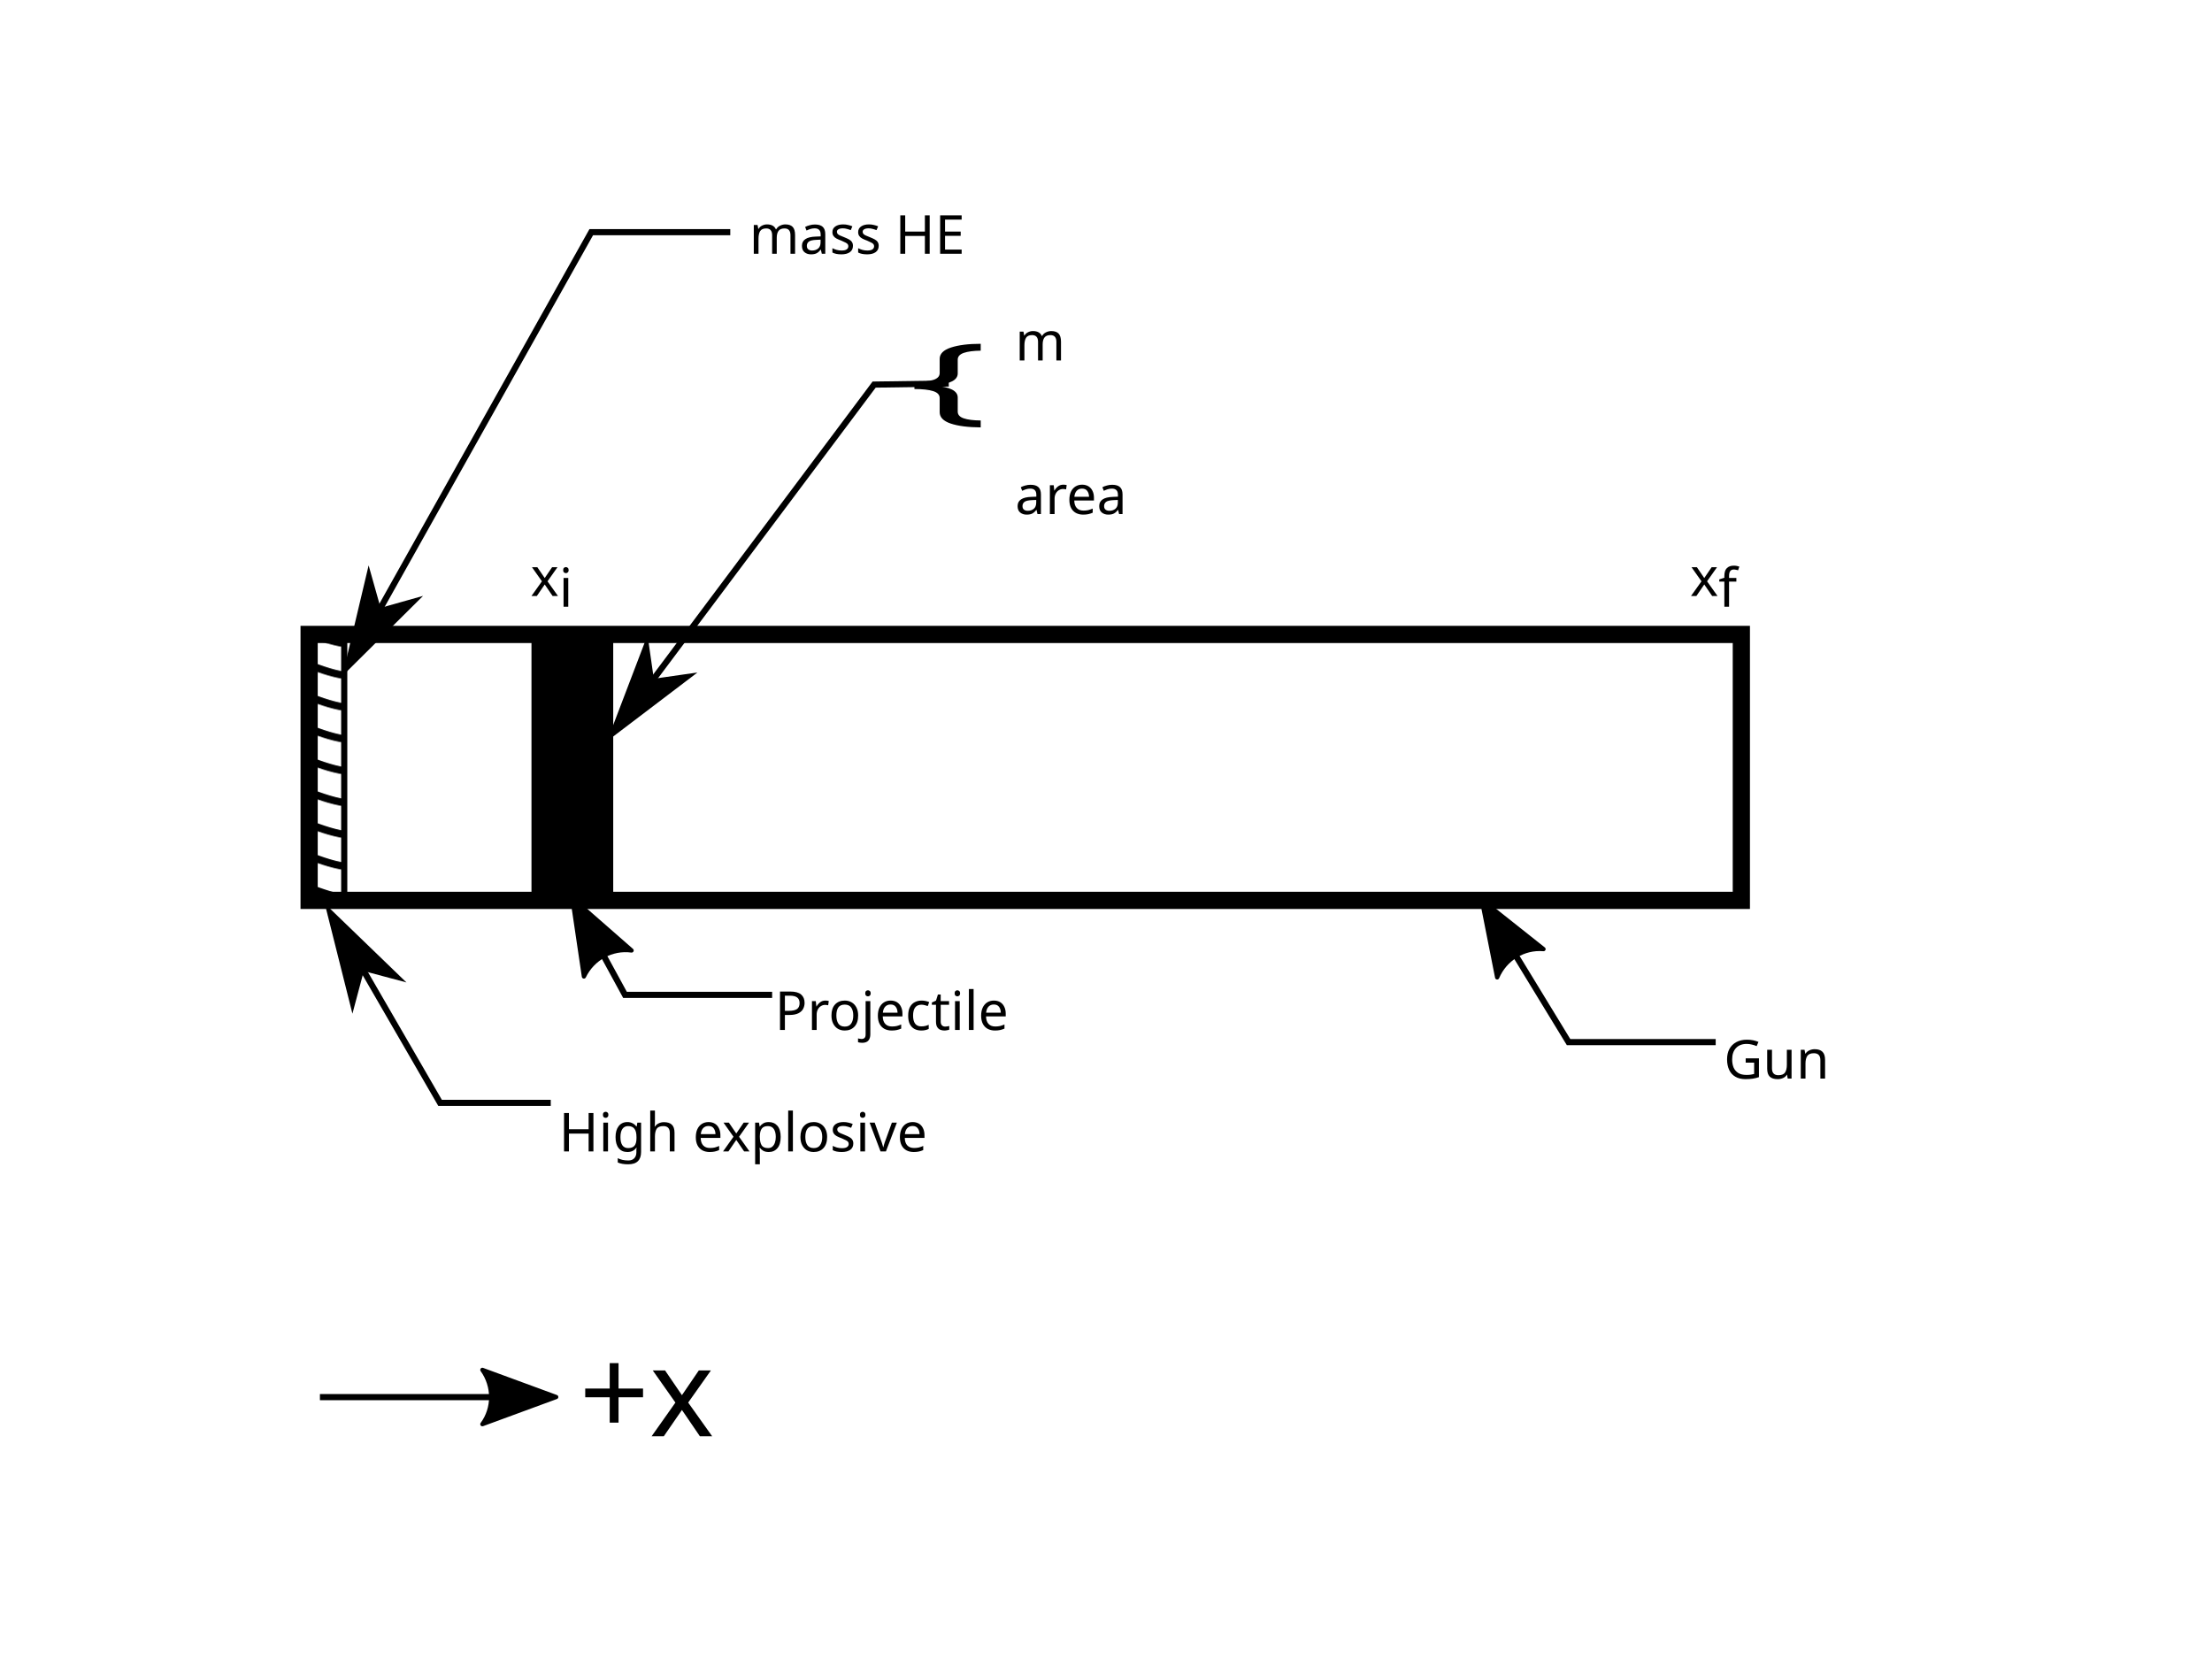
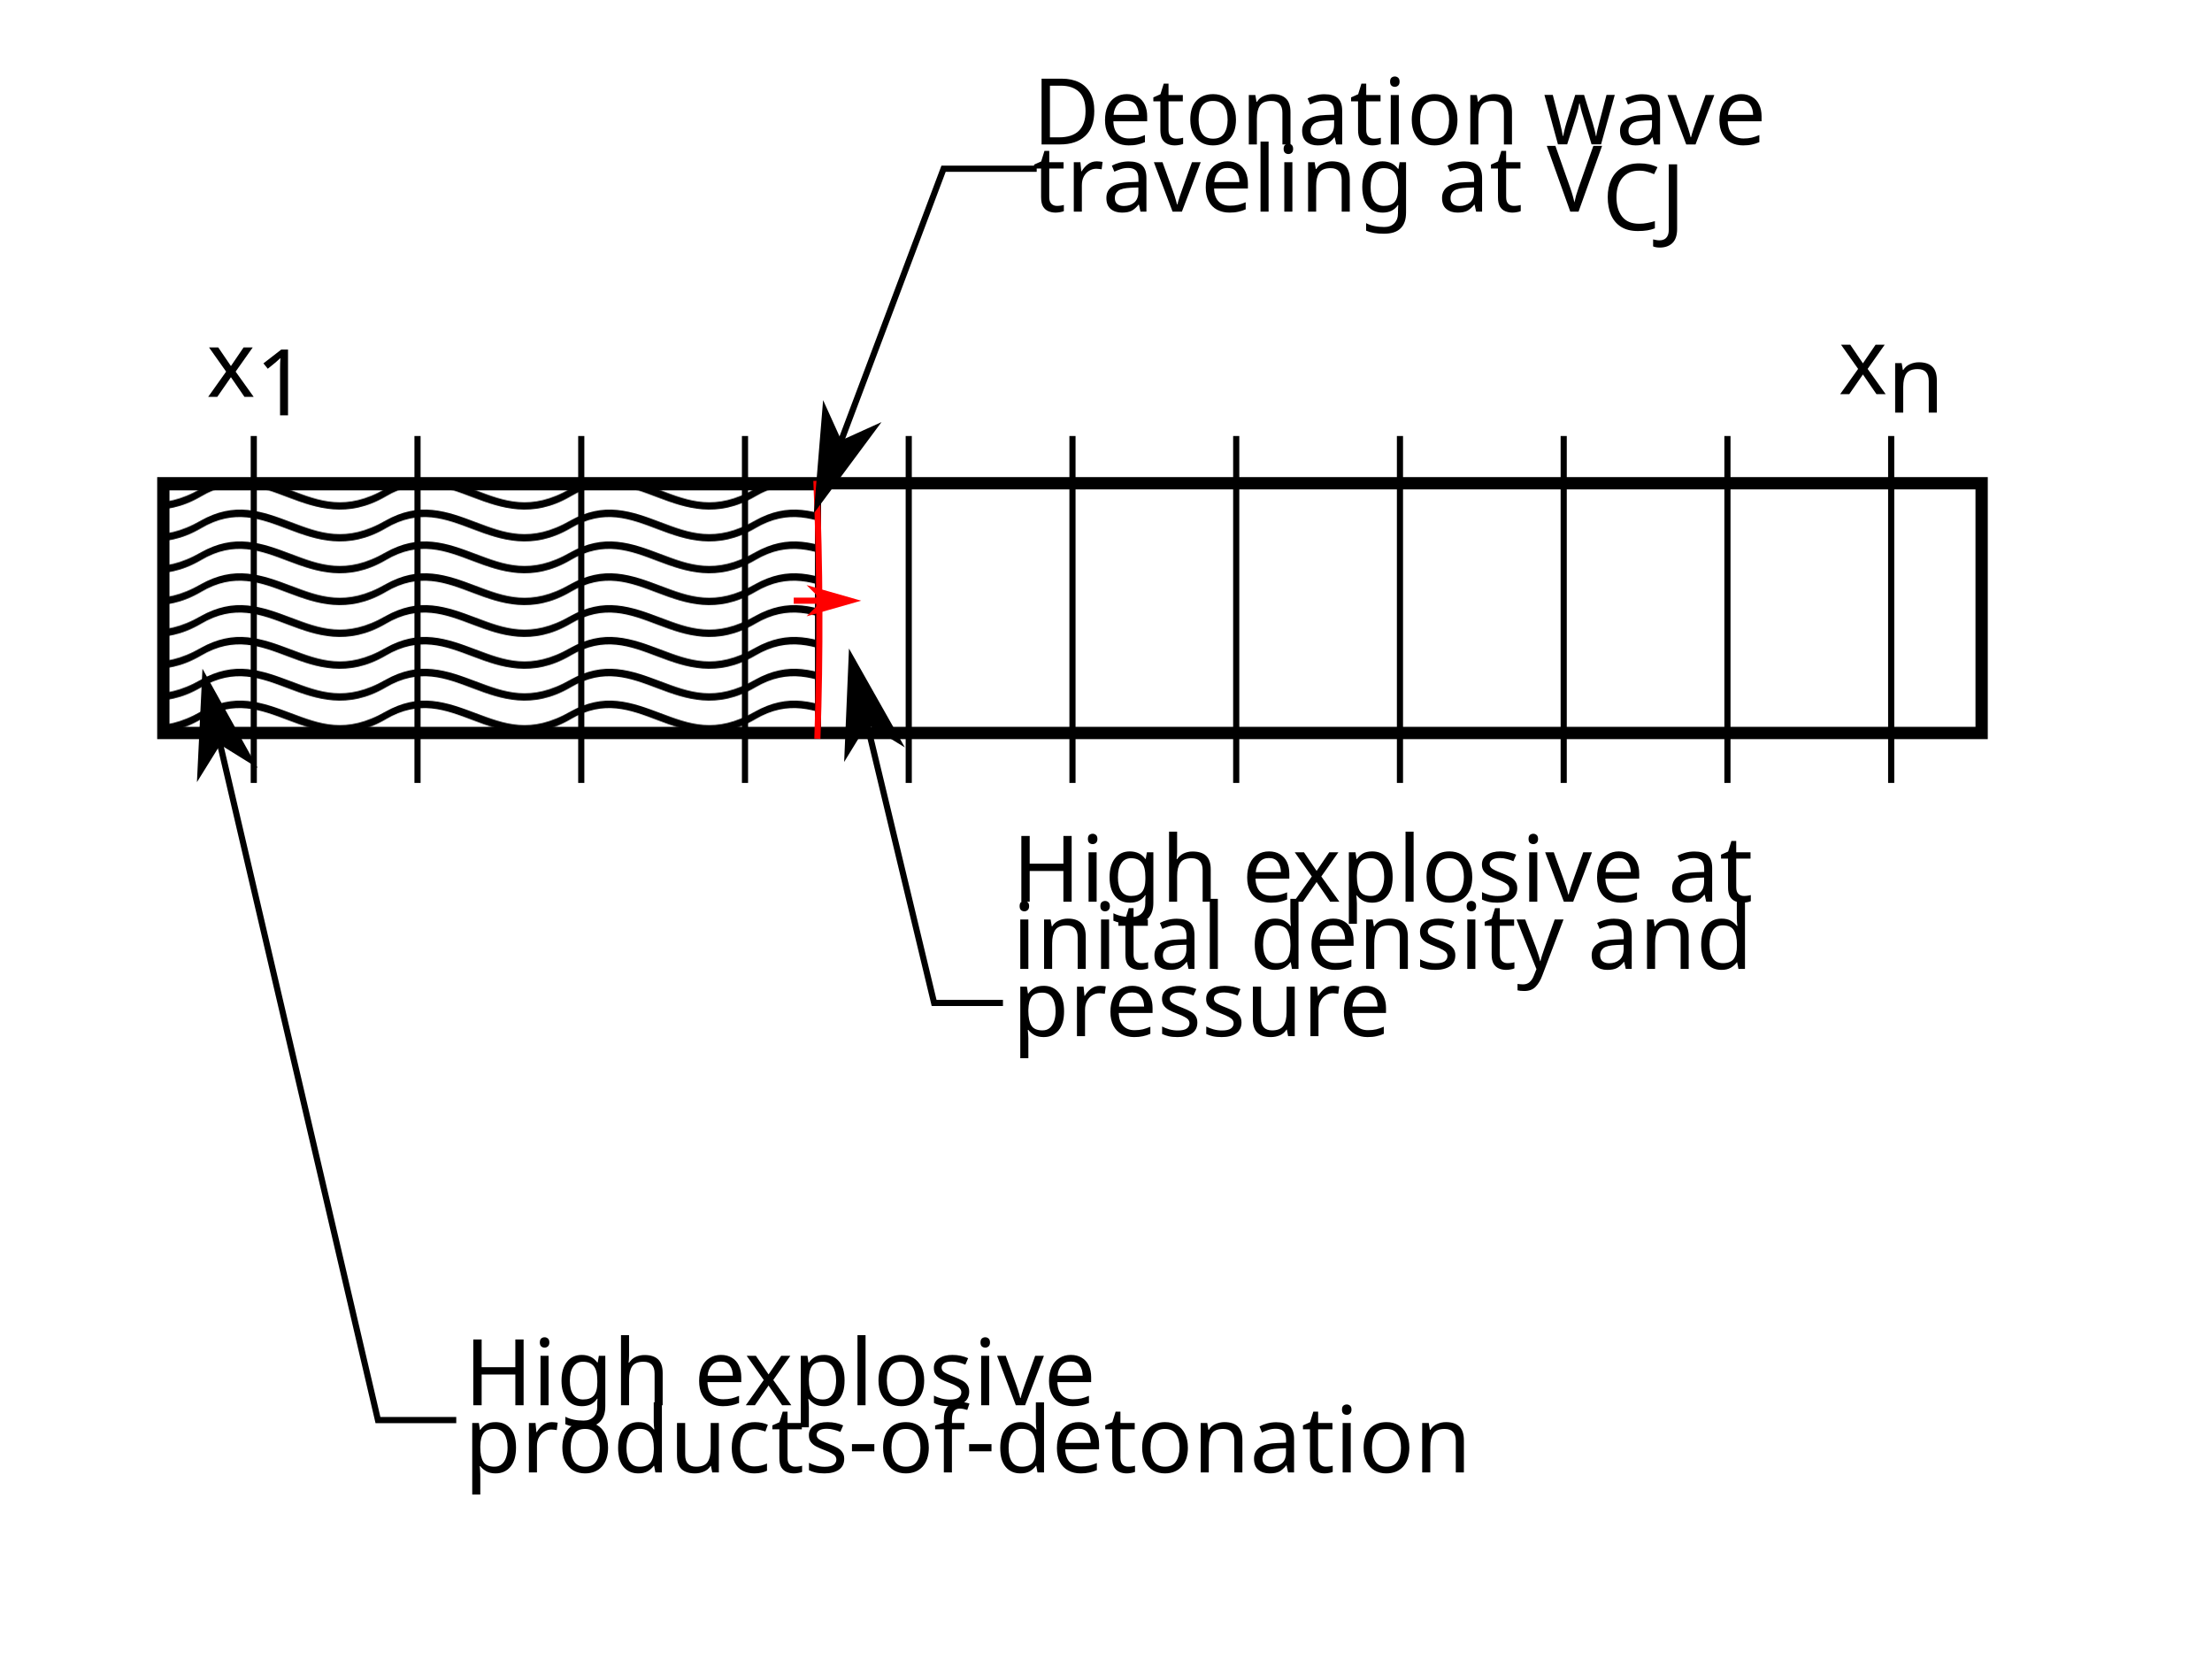
<svg xmlns="http://www.w3.org/2000/svg" xmlns:xlink="http://www.w3.org/1999/xlink" width="4in" height="3in" viewBox="0 0 360 270" id="svg2" version="1.1">
  <defs id="defs4">
    <marker style="overflow:visible" id="marker7340" refX="0.0" refY="0.0" orient="auto">
      <path transform="scale(0.8) translate(12.5,0)" style="fill-rule:evenodd;stroke:#000000;stroke-width:1pt;stroke-opacity:1;fill:#000000;fill-opacity:1" d="M 0.0,0.0 L 5.0,-5.0 L -12.5,0.0 L 5.0,5.0 L 0.0,0.0 z " id="path7342" />
    </marker>
    <marker style="overflow:visible;" id="marker7154" refX="0.0" refY="0.0" orient="auto">
      <path transform="scale(1.1) rotate(180) translate(1,0)" d="M 8.719,4.034 L -2.207,0.016 L 8.719,-4.002 C 6.973,-1.63 6.983,1.616 8.719,4.034 z " style="fill-rule:evenodd;stroke-width:0.625;stroke-linejoin:round;stroke:#000000;stroke-opacity:1;fill:#000000;fill-opacity:1" id="path7156" />
    </marker>
    <marker style="overflow:visible" id="marker6957" refX="0.0" refY="0.0" orient="auto">
      <path transform="scale(0.8) translate(12.5,0)" style="fill-rule:evenodd;stroke:#000000;stroke-width:1pt;stroke-opacity:1;fill:#000000;fill-opacity:1" d="M 0.0,0.0 L 5.0,-5.0 L -12.5,0.0 L 5.0,5.0 L 0.0,0.0 z " id="path6959" />
    </marker>
    <marker style="overflow:visible" id="marker6783" refX="0.0" refY="0.0" orient="auto">
      <path transform="scale(0.8) translate(12.5,0)" style="fill-rule:evenodd;stroke:#000000;stroke-width:1pt;stroke-opacity:1;fill:#000000;fill-opacity:1" d="M 0.0,0.0 L 5.0,-5.0 L -12.5,0.0 L 5.0,5.0 L 0.0,0.0 z " id="path6785" />
    </marker>
    <marker style="overflow:visible" id="marker6609" refX="0.0" refY="0.0" orient="auto">
      <path transform="scale(0.8) translate(12.5,0)" style="fill-rule:evenodd;stroke:#000000;stroke-width:1pt;stroke-opacity:1;fill:#000000;fill-opacity:1" d="M 0.0,0.0 L 5.0,-5.0 L -12.5,0.0 L 5.0,5.0 L 0.0,0.0 z " id="path6611" />
    </marker>
    <pattern xlink:href="#Wavy" id="pattern6587" patternTransform="translate(2.63629,-10.32547)" />
    <marker orient="auto" refY="0.0" refX="0.0" id="Arrow1Mend" style="overflow:visible;">
      <path id="path4215" d="M 0.0,0.0 L 5.0,-5.0 L -12.5,0.0 L 5.0,5.0 L 0.0,0.0 z " style="fill-rule:evenodd;stroke:#ff0000;stroke-width:1pt;stroke-opacity:1;fill:#ff0000;fill-opacity:1" transform="scale(0.4) rotate(180) translate(10,0)" />
    </marker>
    <marker orient="auto" refY="0.0" refX="0.0" id="marker6282" style="overflow:visible;">
      <path id="path4209" d="M 0.0,0.0 L 5.0,-5.0 L -12.5,0.0 L 5.0,5.0 L 0.0,0.0 z " style="fill-rule:evenodd;stroke:#000000;stroke-width:1pt;stroke-opacity:1;fill:#000000;fill-opacity:1" transform="scale(0.8) rotate(180) translate(12.5,0)" />
    </marker>
    <pattern xlink:href="#Wavy" id="pattern4813" patternTransform="translate(35.58991,22.62815)" />
    <marker style="overflow:visible" id="marker4645" refX="0.0" refY="0.0" orient="auto">
      <path transform="scale(0.8) translate(12.5,0)" style="fill-rule:evenodd;stroke:#000000;stroke-width:1pt;stroke-opacity:1;fill:#000000;fill-opacity:1" d="M 0.0,0.0 L 5.0,-5.0 L -12.5,0.0 L 5.0,5.0 L 0.0,0.0 z " id="path4647" />
    </marker>
    <marker orient="auto" refY="0.0" refX="0.0" id="marker4462" style="overflow:visible">
      <path id="path4206" d="M 0.0,0.0 L 5.0,-5.0 L -12.5,0.0 L 5.0,5.0 L 0.0,0.0 z " style="fill-rule:evenodd;stroke:#000000;stroke-width:1pt;stroke-opacity:1;fill:#000000;fill-opacity:1" transform="scale(0.8) translate(12.5,0)" />
    </marker>
    <marker style="overflow:visible;" id="marker6368" refX="0.0" refY="0.0" orient="auto">
      <path transform="scale(1.1) rotate(180) translate(1,0)" d="M 8.719,4.034 L -2.207,0.016 L 8.719,-4.002 C 6.973,-1.63 6.983,1.616 8.719,4.034 z " style="fill-rule:evenodd;stroke-width:0.625;stroke-linejoin:round;stroke:#000000;stroke-opacity:1;fill:#000000;fill-opacity:1" id="path6370" />
    </marker>
    <marker style="overflow:visible;" id="marker6071" refX="0.0" refY="0.0" orient="auto">
      <path transform="scale(1.1) rotate(180) translate(1,0)" d="M 8.719,4.034 L -2.207,0.016 L 8.719,-4.002 C 6.973,-1.63 6.983,1.616 8.719,4.034 z " style="fill-rule:evenodd;stroke-width:0.625;stroke-linejoin:round;stroke:#000000;stroke-opacity:1;fill:#000000;fill-opacity:1" id="path6073" />
    </marker>
    <marker style="overflow:visible;" id="marker6013" refX="0.0" refY="0.0" orient="auto">
      <path transform="scale(1.1) rotate(180) translate(1,0)" d="M 8.719,4.034 L -2.207,0.016 L 8.719,-4.002 C 6.973,-1.63 6.983,1.616 8.719,4.034 z " style="fill-rule:evenodd;stroke-width:0.625;stroke-linejoin:round;stroke:#000000;stroke-opacity:1;fill:#000000;fill-opacity:1" id="path6015" />
    </marker>
    <marker orient="auto" refY="0.0" refX="0.0" id="Arrow1Lstart" style="overflow:visible">
      <path id="path5615" d="M 0.0,0.0 L 5.0,-5.0 L -12.5,0.0 L 5.0,5.0 L 0.0,0.0 z " style="fill-rule:evenodd;stroke:#000000;stroke-width:1pt;stroke-opacity:1;fill:#000000;fill-opacity:1" transform="scale(0.8) translate(12.5,0)" />
    </marker>
    <marker orient="auto" refY="0.0" refX="0.0" id="marker5921" style="overflow:visible;">
      <path id="path5923" style="fill-rule:evenodd;stroke-width:0.625;stroke-linejoin:round;stroke:#000000;stroke-opacity:1;fill:#000000;fill-opacity:1" d="M 8.719,4.034 L -2.207,0.016 L 8.719,-4.002 C 6.973,-1.63 6.983,1.616 8.719,4.034 z " transform="scale(1.1) rotate(180) translate(1,0)" />
    </marker>
    <marker orient="auto" refY="0.0" refX="0.0" id="Arrow2Lend" style="overflow:visible;">
      <path id="path5636" style="fill-rule:evenodd;stroke-width:0.625;stroke-linejoin:round;stroke:#000000;stroke-opacity:1;fill:#000000;fill-opacity:1" d="M 8.719,4.034 L -2.207,0.016 L 8.719,-4.002 C 6.973,-1.63 6.983,1.616 8.719,4.034 z " transform="scale(1.1) rotate(180) translate(1,0)" />
    </marker>
    <marker orient="auto" refY="0.0" refX="0.0" id="Arrow1Lend" style="overflow:visible;">
      <path id="path5618" d="M 0.0,0.0 L 5.0,-5.0 L -12.5,0.0 L 5.0,5.0 L 0.0,0.0 z " style="fill-rule:evenodd;stroke:#000000;stroke-width:1pt;stroke-opacity:1;fill:#000000;fill-opacity:1" transform="scale(0.8) rotate(180) translate(12.5,0)" />
    </marker>
    <pattern id="Wavy" height="5.181" width="30.066" patternUnits="userSpaceOnUse">
      <path id="path5508" d="M 7.597,0.061 C 5.079,-0.187 2.656,0.302 -0.01,1.788 L -0.01,3.061 C 2.773,1.431 5.173,1.052 7.472,1.280 C 9.770,1.508 11.969,2.361 14.253,3.218 C 18.820,4.931 23.804,6.676 30.066,3.061 L 30.062,1.788 C 23.622,5.497 19.246,3.770 14.691,2.061 C 12.413,1.207 10.115,0.311 7.597,0.061 z " style="fill:black;stroke:none;" />
    </pattern>
  </defs>
-   <g id="layer1" transform="translate(0,-782.3622)" style="display:inline">
+   <g id="layer1" transform="translate(0,-782.3622)" style="display:none">
    <rect style="fill:none;fill-rule:evenodd;stroke:#000000;stroke-width:2.8;stroke-linecap:butt;stroke-linejoin:miter;stroke-miterlimit:4;stroke-dasharray:none;stroke-opacity:1" id="rect3355" width="233.092" height="43.279" x="50.309" y="885.617" />
    <rect style="fill:#000000;stroke:#000000" id="rect3357" width="12.303" height="43.499" x="86.998" y="885.617" ry="0" />
    <rect style="fill:url(#pattern4813);fill-opacity:1;stroke:#000000" id="rect3359" width="5.273" height="42.4" x="50.749" y="885.837" />
-     <text xml:space="preserve" style="font-style:normal;font-weight:normal;font-size:20px;line-height:125%;font-family:sans-serif;letter-spacing:0px;word-spacing:0px;fill:#000000;fill-opacity:1;stroke:none;stroke-width:1px;stroke-linecap:butt;stroke-linejoin:miter;stroke-opacity:1" x="90.952" y="969.758" id="text5601">
-       <tspan id="tspan5603" x="90.952" y="969.758" style="font-size:8.75px">High explosive</tspan>
+     <text xml:space="preserve" style="font-style:normal;font-variant:normal;font-weight:normal;font-stretch:normal;font-size:15px;line-height:125%;font-family:sans-serif;-inkscape-font-specification:'sans-serif, Normal';text-align:start;letter-spacing:0px;word-spacing:0px;writing-mode:lr-tb;text-anchor:start;fill:#000000;fill-opacity:1;stroke:none;stroke-width:1px;stroke-linecap:butt;stroke-linejoin:miter;stroke-opacity:1" x="90.952" y="969.758" id="text5601">
+       <tspan id="tspan5603" x="90.952" y="969.758" style="font-style:normal;font-variant:normal;font-weight:normal;font-stretch:normal;font-size:15px;line-height:125%;font-family:sans-serif;-inkscape-font-specification:'sans-serif, Normal';text-align:start;writing-mode:lr-tb;text-anchor:start">High explosive</tspan>
    </text>
-     <text xml:space="preserve" style="font-style:normal;font-weight:normal;font-size:20px;line-height:125%;font-family:sans-serif;letter-spacing:0px;word-spacing:0px;fill:#000000;fill-opacity:1;stroke:none;stroke-width:1px;stroke-linecap:butt;stroke-linejoin:miter;stroke-opacity:1" x="126.103" y="949.986" id="text5605">
-       <tspan id="tspan5607" x="126.103" y="949.986" style="font-size:8.75px">Projectile</tspan>
+     <text xml:space="preserve" style="font-style:normal;font-variant:normal;font-weight:normal;font-stretch:normal;font-size:15px;line-height:125%;font-family:sans-serif;-inkscape-font-specification:'sans-serif, Normal';text-align:start;letter-spacing:0px;word-spacing:0px;writing-mode:lr-tb;text-anchor:start;fill:#000000;fill-opacity:1;stroke:none;stroke-width:1px;stroke-linecap:butt;stroke-linejoin:miter;stroke-opacity:1" x="126.103" y="949.986" id="text5605">
+       <tspan id="tspan5607" x="126.103" y="949.986" style="font-style:normal;font-variant:normal;font-weight:normal;font-stretch:normal;font-size:15px;line-height:125%;font-family:sans-serif;-inkscape-font-specification:'sans-serif, Normal';text-align:start;writing-mode:lr-tb;text-anchor:start">Projectile</tspan>
    </text>
    <path style="fill:none;fill-rule:evenodd;stroke:#000000;stroke-width:1px;stroke-linecap:butt;stroke-linejoin:miter;stroke-opacity:1;marker-end:url(#Arrow2Lend)" d="m 125.663,944.274 -23.946,0 -7.909,-14.5" id="path5609" />
    <path style="fill:none;fill-rule:evenodd;stroke:#000000;stroke-width:1px;stroke-linecap:butt;stroke-linejoin:miter;stroke-opacity:1;marker-start:url(#Arrow1Lstart)" d="m 53.824,931.093 17.795,30.757 18.015,0" id="path5919" />
    <path style="fill:none;fill-rule:evenodd;stroke:#000000;stroke-width:1px;stroke-linecap:butt;stroke-linejoin:miter;stroke-opacity:1;marker-end:url(#marker6013)" d="m 52.067,1009.742 37.128,0" id="path6005" />
-     <text xml:space="preserve" style="font-style:normal;font-weight:normal;font-size:20px;line-height:125%;font-family:sans-serif;letter-spacing:0px;word-spacing:0px;fill:#000000;fill-opacity:1;stroke:none;stroke-width:1px;stroke-linecap:butt;stroke-linejoin:miter;stroke-opacity:1" x="280.545" y="957.895" id="text6059">
-       <tspan id="tspan6061" x="280.545" y="957.895" style="font-size:8.75px">Gun</tspan>
+     <text xml:space="preserve" style="font-style:normal;font-variant:normal;font-weight:normal;font-stretch:normal;font-size:15px;line-height:125%;font-family:sans-serif;-inkscape-font-specification:'sans-serif, Normal';text-align:start;letter-spacing:0px;word-spacing:0px;writing-mode:lr-tb;text-anchor:start;fill:#000000;fill-opacity:1;stroke:none;stroke-width:1px;stroke-linecap:butt;stroke-linejoin:miter;stroke-opacity:1" x="280.545" y="957.895" id="text6059">
+       <tspan id="tspan6061" x="280.545" y="957.895" style="font-style:normal;font-variant:normal;font-weight:normal;font-stretch:normal;font-size:15px;line-height:125%;font-family:sans-serif;-inkscape-font-specification:'sans-serif, Normal';text-align:start;writing-mode:lr-tb;text-anchor:start">Gun</tspan>
    </text>
    <path id="path6366" d="m 279.227,951.963 -23.946,0 -13.401,-21.969" style="fill:none;fill-rule:evenodd;stroke:#000000;stroke-width:1px;stroke-linecap:butt;stroke-linejoin:miter;stroke-opacity:1;marker-end:url(#marker6368)" />
-     <text xml:space="preserve" style="font-style:normal;font-weight:normal;font-size:20px;line-height:125%;font-family:sans-serif;letter-spacing:0px;word-spacing:0px;fill:#000000;fill-opacity:1;stroke:none;stroke-width:1px;stroke-linecap:butt;stroke-linejoin:miter;stroke-opacity:1" x="86.338" y="879.356" id="text4172">
-       <tspan id="tspan4174" x="86.338" y="879.356" style="font-size:8.75px">x<tspan style="font-size:8.75px;baseline-shift:sub" id="tspan4176">i</tspan>
+     <text xml:space="preserve" style="font-style:normal;font-variant:normal;font-weight:normal;font-stretch:normal;font-size:15px;line-height:125%;font-family:sans-serif;-inkscape-font-specification:'sans-serif, Normal';text-align:start;letter-spacing:0px;word-spacing:0px;writing-mode:lr-tb;text-anchor:start;fill:#000000;fill-opacity:1;stroke:none;stroke-width:1px;stroke-linecap:butt;stroke-linejoin:miter;stroke-opacity:1" x="86.338" y="879.356" id="text4172">
+       <tspan id="tspan4174" x="86.338" y="879.356" style="font-style:normal;font-variant:normal;font-weight:normal;font-stretch:normal;font-size:15px;line-height:125%;font-family:sans-serif;-inkscape-font-specification:'sans-serif, Normal';text-align:start;writing-mode:lr-tb;text-anchor:start">x<tspan style="font-style:normal;font-variant:normal;font-weight:normal;font-stretch:normal;font-size:15px;line-height:125%;font-family:sans-serif;-inkscape-font-specification:'sans-serif, Normal';text-align:start;writing-mode:lr-tb;baseline-shift:sub;text-anchor:start" id="tspan4176">i</tspan>
      </tspan>
    </text>
-     <text xml:space="preserve" style="font-style:normal;font-weight:normal;font-size:20px;line-height:125%;font-family:sans-serif;letter-spacing:0px;word-spacing:0px;fill:#000000;fill-opacity:1;stroke:none;stroke-width:1px;stroke-linecap:butt;stroke-linejoin:miter;stroke-opacity:1" x="275.053" y="879.356" id="text4178">
-       <tspan id="tspan4180" x="275.053" y="879.356" style="font-size:8.75px">x<tspan style="font-size:8.75px;baseline-shift:sub" id="tspan4182">f</tspan>
+     <text xml:space="preserve" style="font-style:normal;font-variant:normal;font-weight:normal;font-stretch:normal;font-size:15px;line-height:125%;font-family:sans-serif;-inkscape-font-specification:'sans-serif, Normal';text-align:start;letter-spacing:0px;word-spacing:0px;writing-mode:lr-tb;text-anchor:start;fill:#000000;fill-opacity:1;stroke:none;stroke-width:1px;stroke-linecap:butt;stroke-linejoin:miter;stroke-opacity:1" x="275.053" y="879.356" id="text4178">
+       <tspan id="tspan4180" x="275.053" y="879.356" style="font-style:normal;font-variant:normal;font-weight:normal;font-stretch:normal;font-size:15px;line-height:125%;font-family:sans-serif;-inkscape-font-specification:'sans-serif, Normal';text-align:start;writing-mode:lr-tb;text-anchor:start">x<tspan style="font-style:normal;font-variant:normal;font-weight:normal;font-stretch:normal;font-size:15px;line-height:125%;font-family:sans-serif;-inkscape-font-specification:'sans-serif, Normal';text-align:start;writing-mode:lr-tb;baseline-shift:sub;text-anchor:start" id="tspan4182">f</tspan>
      </tspan>
    </text>
    <text xml:space="preserve" style="font-style:normal;font-weight:normal;font-size:20px;line-height:125%;font-family:sans-serif;letter-spacing:0px;word-spacing:0px;fill:#000000;fill-opacity:1;stroke:none;stroke-width:1px;stroke-linecap:butt;stroke-linejoin:miter;stroke-opacity:1" x="94.247" y="1016.113" id="text4184">
      <tspan id="tspan4186" x="94.247" y="1016.113">+x</tspan>
    </text>
-     <text xml:space="preserve" style="font-style:normal;font-weight:normal;font-size:20px;line-height:125%;font-family:sans-serif;letter-spacing:0px;word-spacing:0px;fill:#000000;fill-opacity:1;stroke:none;stroke-width:1px;stroke-linecap:butt;stroke-linejoin:miter;stroke-opacity:1" x="165.207" y="841.02" id="text4188">
-       <tspan id="tspan4190" x="165.207" y="841.02" style="font-size:8.75px">m</tspan>
-       <tspan x="165.207" y="866.02" id="tspan4192" style="font-size:8.75px">area</tspan>
+     <text xml:space="preserve" style="font-style:normal;font-variant:normal;font-weight:normal;font-stretch:normal;font-size:15px;line-height:125%;font-family:sans-serif;-inkscape-font-specification:'sans-serif, Normal';text-align:start;letter-spacing:0px;word-spacing:0px;writing-mode:lr-tb;text-anchor:start;fill:#000000;fill-opacity:1;stroke:none;stroke-width:1px;stroke-linecap:butt;stroke-linejoin:miter;stroke-opacity:1" x="165.207" y="841.02" id="text4188">
+       <tspan id="tspan4190" x="165.207" y="841.02" style="font-style:normal;font-variant:normal;font-weight:normal;font-stretch:normal;font-size:15px;line-height:125%;font-family:sans-serif;-inkscape-font-specification:'sans-serif, Normal';text-align:start;writing-mode:lr-tb;text-anchor:start">m</tspan>
+       <tspan x="165.207" y="859.77" id="tspan4192" style="font-style:normal;font-variant:normal;font-weight:normal;font-stretch:normal;font-size:15px;line-height:125%;font-family:sans-serif;-inkscape-font-specification:'sans-serif, Normal';text-align:start;writing-mode:lr-tb;text-anchor:start">area</tspan>
    </text>
    <path style="fill:none;fill-rule:evenodd;stroke:#000000;stroke-width:1px;stroke-linecap:butt;stroke-linejoin:miter;stroke-opacity:1;marker-start:url(#marker4462)" d="m 99.959,901.435 42.304,-56.481 12.147,-0.174" id="path4200" />
-     <text xml:space="preserve" style="font-style:normal;font-weight:normal;font-size:22.925px;line-height:125%;font-family:sans-serif;letter-spacing:0px;word-spacing:0px;fill:#000000;fill-opacity:1;stroke:none;stroke-width:1px;stroke-linecap:butt;stroke-linejoin:miter;stroke-opacity:1" x="100.675" y="1247.751" id="text4629" transform="scale(1.468888,0.6807872)">
-       <tspan id="tspan4631" x="100.675" y="1247.751">{</tspan>
+     <text xml:space="preserve" style="font-style:normal;font-variant:normal;font-weight:normal;font-stretch:normal;font-size:32.191px;line-height:125%;font-family:sans-serif;-inkscape-font-specification:'sans-serif, Normal';text-align:start;letter-spacing:0px;word-spacing:0px;writing-mode:lr-tb;text-anchor:start;fill:#000000;fill-opacity:1;stroke:none;stroke-width:1px;stroke-linecap:butt;stroke-linejoin:miter;stroke-opacity:1" x="136.918" y="920.617" id="text4629" transform="scale(1.077442,0.9281238)">
+       <tspan id="tspan4631" x="136.918" y="920.617">{</tspan>
    </text>
-     <text xml:space="preserve" style="font-style:normal;font-weight:normal;font-size:20px;line-height:125%;font-family:sans-serif;letter-spacing:0px;word-spacing:0px;fill:#000000;fill-opacity:1;stroke:none;stroke-width:1px;stroke-linecap:butt;stroke-linejoin:miter;stroke-opacity:1" x="121.928" y="823.664" id="text4633">
-       <tspan id="tspan4635" x="121.928" y="823.664" style="font-size:8.75px">mass HE</tspan>
+     <text xml:space="preserve" style="font-style:normal;font-variant:normal;font-weight:normal;font-stretch:normal;font-size:15px;line-height:125%;font-family:sans-serif;-inkscape-font-specification:'sans-serif, Normal';text-align:start;letter-spacing:0px;word-spacing:0px;writing-mode:lr-tb;text-anchor:start;fill:#000000;fill-opacity:1;stroke:none;stroke-width:1px;stroke-linecap:butt;stroke-linejoin:miter;stroke-opacity:1" x="121.928" y="823.664" id="text4633">
+       <tspan id="tspan4635" x="121.928" y="823.664" style="font-style:normal;font-variant:normal;font-weight:normal;font-stretch:normal;font-size:15px;line-height:125%;font-family:sans-serif;-inkscape-font-specification:'sans-serif, Normal';text-align:start;writing-mode:lr-tb;text-anchor:start">mass HE</tspan>
    </text>
    <path style="fill:none;fill-rule:evenodd;stroke:#000000;stroke-width:1px;stroke-linecap:butt;stroke-linejoin:miter;stroke-opacity:1;marker-start:url(#marker4645)" d="m 56.68,890.67 39.544,-70.521 22.628,0" id="path4637" />
+     <flowRoot xml:space="preserve" id="flowRoot4255" style="font-style:normal;font-weight:normal;font-size:20px;line-height:125%;font-family:sans-serif;letter-spacing:0px;word-spacing:0px;fill:#000000;fill-opacity:1;stroke:none;stroke-width:1px;stroke-linecap:butt;stroke-linejoin:miter;stroke-opacity:1" transform="translate(0,782.3622)">
+       <flowRegion id="flowRegion4257">
+         <rect id="rect4259" width="277.111" height="173.456" x="32.283" y="21.333" />
+       </flowRegion>
+       <flowPara id="flowPara4261" />
+     </flowRoot>
  </g>
-   <g id="layer2" style="display:none">
+   <g id="layer2" style="display:inline">
    <rect style="fill:none;fill-opacity:1;stroke:#000000;stroke-width:2;stroke-miterlimit:4;stroke-dasharray:none;stroke-dashoffset:0" id="rect4816" width="295.924" height="40.643" x="26.583" y="78.649" />
    <path style="fill:none;fill-rule:evenodd;stroke:#000000;stroke-width:1px;stroke-linecap:butt;stroke-linejoin:miter;stroke-opacity:1" d="m 281.138,70.96 0,56.461" id="path6256" />
    <path id="path6258" d="m 254.49,70.96 0,56.461" style="fill:none;fill-rule:evenodd;stroke:#000000;stroke-width:1px;stroke-linecap:butt;stroke-linejoin:miter;stroke-opacity:1" />
    <path style="fill:none;fill-rule:evenodd;stroke:#000000;stroke-width:1px;stroke-linecap:butt;stroke-linejoin:miter;stroke-opacity:1" d="m 227.841,70.96 0,56.461" id="path6260" />
    <path id="path6262" d="m 201.193,70.96 0,56.461" style="fill:none;fill-rule:evenodd;stroke:#000000;stroke-width:1px;stroke-linecap:butt;stroke-linejoin:miter;stroke-opacity:1" />
    <path style="fill:none;fill-rule:evenodd;stroke:#000000;stroke-width:1px;stroke-linecap:butt;stroke-linejoin:miter;stroke-opacity:1" d="m 174.544,70.96 0,56.461" id="path6264" />
    <path id="path6266" d="m 147.896,70.96 0,56.461" style="fill:none;fill-rule:evenodd;stroke:#000000;stroke-width:1px;stroke-linecap:butt;stroke-linejoin:miter;stroke-opacity:1" />
    <path style="fill:none;fill-rule:evenodd;stroke:#000000;stroke-width:1px;stroke-linecap:butt;stroke-linejoin:miter;stroke-opacity:1" d="m 121.247,70.96 0,56.461" id="path6268" />
    <rect style="fill:url(#pattern6587);fill-opacity:1;stroke:#000000;stroke-width:1;stroke-miterlimit:4;stroke-dasharray:none;stroke-dashoffset:0" id="rect6565" width="106.33" height="39.984" x="26.802" y="79.308" />
    <path id="path6270" d="m 94.599,70.96 0,56.461" style="fill:none;fill-rule:evenodd;stroke:#000000;stroke-width:1px;stroke-linecap:butt;stroke-linejoin:miter;stroke-opacity:1" />
    <path style="fill:none;fill-rule:evenodd;stroke:#000000;stroke-width:1px;stroke-linecap:butt;stroke-linejoin:miter;stroke-opacity:1" d="m 67.95,70.96 0,56.461" id="path6272" />
    <path id="path6274" d="m 41.302,70.96 0,56.461" style="fill:none;fill-rule:evenodd;stroke:#000000;stroke-width:1px;stroke-linecap:butt;stroke-linejoin:miter;stroke-opacity:1" />
    <path style="fill:none;fill-rule:evenodd;stroke:#000000;stroke-width:1px;stroke-linecap:butt;stroke-linejoin:miter;stroke-opacity:1" d="m 307.787,70.96 0,56.461" id="path6276" />
    <path style="fill:none;stroke:#ff0000;stroke-width:1;stroke-miterlimit:4;stroke-dasharray:none;stroke-dashoffset:0" id="path6278" d="m 132.867,78.254 a 13.401,86.338 0 0 1 0.159,41.969" />
    <path style="fill:#ff0000;fill-rule:evenodd;stroke:#ff0000;stroke-width:1px;stroke-linecap:butt;stroke-linejoin:miter;stroke-opacity:1;marker-end:url(#Arrow1Mend)" d="m 129.178,97.762 9.007,0" id="path6280" />
-     <text xml:space="preserve" style="font-style:normal;font-weight:normal;font-size:20px;line-height:125%;font-family:sans-serif;letter-spacing:0px;word-spacing:0px;fill:#000000;fill-opacity:1;stroke:none;stroke-width:1px;stroke-linecap:butt;stroke-linejoin:miter;stroke-opacity:1" x="33.613" y="64.589" id="text6481">
-       <tspan id="tspan6483" x="33.613" y="64.589" style="font-size:8.75px">x<tspan style="font-size:8.75px;baseline-shift:sub" id="tspan6485">1</tspan>
+     <text xml:space="preserve" style="font-style:normal;font-weight:normal;font-size:15px;line-height:125%;font-family:sans-serif;letter-spacing:0px;word-spacing:0px;fill:#000000;fill-opacity:1;stroke:none;stroke-width:1px;stroke-linecap:butt;stroke-linejoin:miter;stroke-opacity:1;-inkscape-font-specification:'sans-serif, Normal';font-stretch:normal;font-variant:normal;text-anchor:start;text-align:start;writing-mode:lr;" x="33.613" y="64.589" id="text6481">
+       <tspan id="tspan6483" x="33.613" y="64.589" style="font-size:15px;-inkscape-font-specification:'sans-serif, Normal';font-family:sans-serif;font-weight:normal;font-style:normal;font-stretch:normal;font-variant:normal;text-anchor:start;text-align:start;writing-mode:lr;line-height:125%;">x<tspan style="font-size:15px;baseline-shift:sub;-inkscape-font-specification:'sans-serif, Normal';font-family:sans-serif;font-weight:normal;font-style:normal;font-stretch:normal;font-variant:normal;text-anchor:start;text-align:start;writing-mode:lr;line-height:125%;" id="tspan6485">1</tspan>
      </tspan>
    </text>
-     <text xml:space="preserve" style="font-style:normal;font-weight:normal;font-size:20px;line-height:125%;font-family:sans-serif;letter-spacing:0px;word-spacing:0px;fill:#000000;fill-opacity:1;stroke:none;stroke-width:1px;stroke-linecap:butt;stroke-linejoin:miter;stroke-opacity:1" x="299.219" y="64.15" id="text6487">
-       <tspan id="tspan6489" x="299.219" y="64.15" style="font-size:8.75px">x<tspan style="font-size:8.75px;baseline-shift:sub" id="tspan6491">n</tspan>
+     <text xml:space="preserve" style="font-style:normal;font-weight:normal;font-size:15px;line-height:125%;font-family:sans-serif;letter-spacing:0px;word-spacing:0px;fill:#000000;fill-opacity:1;stroke:none;stroke-width:1px;stroke-linecap:butt;stroke-linejoin:miter;stroke-opacity:1;-inkscape-font-specification:'sans-serif, Normal';font-stretch:normal;font-variant:normal;text-anchor:start;text-align:start;writing-mode:lr;" x="299.219" y="64.15" id="text6487">
+       <tspan id="tspan6489" x="299.219" y="64.15" style="font-size:15px;-inkscape-font-specification:'sans-serif, Normal';font-family:sans-serif;font-weight:normal;font-style:normal;font-stretch:normal;font-variant:normal;text-anchor:start;text-align:start;writing-mode:lr;line-height:125%;">x<tspan style="font-size:15px;baseline-shift:sub;-inkscape-font-specification:'sans-serif, Normal';font-family:sans-serif;font-weight:normal;font-style:normal;font-stretch:normal;font-variant:normal;text-anchor:start;text-align:start;writing-mode:lr;line-height:125%;" id="tspan6491">n</tspan>
      </tspan>
    </text>
-     <text xml:space="preserve" style="font-style:normal;font-weight:normal;font-size:20px;line-height:125%;font-family:sans-serif;letter-spacing:0px;word-spacing:0px;fill:#000000;fill-opacity:1;stroke:none;stroke-width:1px;stroke-linecap:butt;stroke-linejoin:miter;stroke-opacity:1" x="164.768" y="146.753" id="text6573">
-       <tspan id="tspan6575" x="164.768" y="146.753" style="font-size:8.75px">High explosive at </tspan>
-       <tspan x="164.768" y="157.691" id="tspan6577" style="font-size:8.75px">inital density and</tspan>
-       <tspan x="164.768" y="168.628" id="tspan6579" style="font-size:8.75px">pressure</tspan>
+     <text xml:space="preserve" style="font-style:normal;font-weight:normal;font-size:15px;line-height:125%;font-family:sans-serif;letter-spacing:0px;word-spacing:0px;fill:#000000;fill-opacity:1;stroke:none;stroke-width:1px;stroke-linecap:butt;stroke-linejoin:miter;stroke-opacity:1;-inkscape-font-specification:'sans-serif, Normal';font-stretch:normal;font-variant:normal;text-anchor:start;text-align:start;writing-mode:lr;" x="164.768" y="146.753" id="text6573">
+       <tspan id="tspan6575" x="164.768" y="146.753" style="font-size:15px;-inkscape-font-specification:'sans-serif, Normal';font-family:sans-serif;font-weight:normal;font-style:normal;font-stretch:normal;font-variant:normal;text-anchor:start;text-align:start;writing-mode:lr;line-height:125%;">High explosive at </tspan>
+       <tspan x="164.768" y="157.691" id="tspan6577" style="font-size:15px;-inkscape-font-specification:'sans-serif, Normal';font-family:sans-serif;font-weight:normal;font-style:normal;font-stretch:normal;font-variant:normal;text-anchor:start;text-align:start;writing-mode:lr;line-height:125%;">inital density and</tspan>
+       <tspan x="164.768" y="168.628" id="tspan6579" style="font-size:15px;-inkscape-font-specification:'sans-serif, Normal';font-family:sans-serif;font-weight:normal;font-style:normal;font-stretch:normal;font-variant:normal;text-anchor:start;text-align:start;writing-mode:lr;line-height:125%;">pressure</tspan>
    </text>
-     <text xml:space="preserve" style="font-style:normal;font-weight:normal;font-size:20px;line-height:125%;font-family:sans-serif;letter-spacing:0px;word-spacing:0px;fill:#000000;fill-opacity:1;stroke:none;stroke-width:1px;stroke-linecap:butt;stroke-linejoin:miter;stroke-opacity:1" x="75.574" y="228.698" id="text6581">
-       <tspan id="tspan6583" x="75.574" y="228.698" style="font-size:8.75px">High explosive </tspan>
-       <tspan x="75.574" y="239.636" id="tspan6585" style="font-size:8.75px">products-of-detonation</tspan>
+     <text xml:space="preserve" style="font-style:normal;font-weight:normal;font-size:15px;line-height:125%;font-family:sans-serif;letter-spacing:0px;word-spacing:0px;fill:#000000;fill-opacity:1;stroke:none;stroke-width:1px;stroke-linecap:butt;stroke-linejoin:miter;stroke-opacity:1;-inkscape-font-specification:'sans-serif, Normal';font-stretch:normal;font-variant:normal;text-anchor:start;text-align:start;writing-mode:lr;" x="75.574" y="228.698" id="text6581">
+       <tspan id="tspan6583" x="75.574" y="228.698" style="font-size:15px;-inkscape-font-specification:'sans-serif, Normal';font-family:sans-serif;font-weight:normal;font-style:normal;font-stretch:normal;font-variant:normal;text-anchor:start;text-align:start;writing-mode:lr;line-height:125%;">High explosive </tspan>
+       <tspan x="75.574" y="239.636" id="tspan6585" style="font-size:15px;-inkscape-font-specification:'sans-serif, Normal';font-family:sans-serif;font-weight:normal;font-style:normal;font-stretch:normal;font-variant:normal;text-anchor:start;text-align:start;writing-mode:lr;line-height:125%;">products-of-detonation</tspan>
    </text>
    <path style="fill:none;fill-rule:evenodd;stroke:#000000;stroke-width:1px;stroke-linecap:butt;stroke-linejoin:miter;stroke-opacity:1;marker-start:url(#marker6783)" d="m 138.625,107.429 13.401,55.801 11.204,0" id="path6589" />
    <path style="fill:none;fill-rule:evenodd;stroke:#000000;stroke-width:1px;stroke-linecap:butt;stroke-linejoin:miter;stroke-opacity:1;marker-start:url(#marker6957)" d="m 33.393,110.724 28.12,120.391 12.742,0" id="path6591" />
    <path style="fill:none;fill-rule:evenodd;stroke:#000000;stroke-width:1px;stroke-linecap:butt;stroke-linejoin:miter;stroke-opacity:1;marker-start:url(#marker6609)" d="m 133.133,81.725 20.431,-54.264 15.159,0" id="path6593" />
-     <text xml:space="preserve" style="font-style:normal;font-weight:normal;font-size:20px;line-height:125%;font-family:sans-serif;letter-spacing:0px;word-spacing:0px;fill:#000000;fill-opacity:1;stroke:none;stroke-width:1px;stroke-linecap:butt;stroke-linejoin:miter;stroke-opacity:1" x="168.063" y="23.507" id="text6595">
-       <tspan id="tspan6597" x="168.063" y="23.507" style="font-size:8.75px">Detonation wave</tspan>
-       <tspan x="168.063" y="34.444" id="tspan6599" style="font-size:8.75px">traveling at V<tspan style="font-size:8.75px;baseline-shift:sub" id="tspan6601">CJ</tspan>
+     <text xml:space="preserve" style="font-style:normal;font-weight:normal;font-size:15px;line-height:125%;font-family:sans-serif;letter-spacing:0px;word-spacing:0px;fill:#000000;fill-opacity:1;stroke:none;stroke-width:1px;stroke-linecap:butt;stroke-linejoin:miter;stroke-opacity:1;-inkscape-font-specification:'sans-serif, Normal';font-stretch:normal;font-variant:normal;text-anchor:start;text-align:start;writing-mode:lr;" x="168.063" y="23.507" id="text6595">
+       <tspan id="tspan6597" x="168.063" y="23.507" style="font-size:15px;-inkscape-font-specification:'sans-serif, Normal';font-family:sans-serif;font-weight:normal;font-style:normal;font-stretch:normal;font-variant:normal;text-anchor:start;text-align:start;writing-mode:lr;line-height:125%;">Detonation wave</tspan>
+       <tspan x="168.063" y="34.444" id="tspan6599" style="font-size:15px;-inkscape-font-specification:'sans-serif, Normal';font-family:sans-serif;font-weight:normal;font-style:normal;font-stretch:normal;font-variant:normal;text-anchor:start;text-align:start;writing-mode:lr;line-height:125%;">traveling at V<tspan style="font-size:15px;baseline-shift:sub;-inkscape-font-specification:'sans-serif, Normal';font-family:sans-serif;font-weight:normal;font-style:normal;font-stretch:normal;font-variant:normal;text-anchor:start;text-align:start;writing-mode:lr;line-height:125%;" id="tspan6601">CJ</tspan>
      </tspan>
    </text>
  </g>
  <g id="layer3" style="display:none">
    <path style="fill:none;fill-rule:evenodd;stroke:#000000;stroke-width:1px;stroke-linecap:butt;stroke-linejoin:miter;stroke-opacity:1;marker-start:url(#marker7340)" d="m 56.9,9.886 0,222.986" id="path7126" />
    <path style="fill:none;fill-rule:evenodd;stroke:#000000;stroke-width:1px;stroke-linecap:butt;stroke-linejoin:miter;stroke-opacity:1;marker-end:url(#marker7154)" d="m 47.893,222.327 278.348,0" id="path7128" />
    <path style="fill:none;fill-rule:evenodd;stroke:#000000;stroke-width:1px;stroke-linecap:butt;stroke-linejoin:miter;stroke-opacity:1" d="m 65.468,14.719 c 0,0 13.674,94.267 59.547,135.684 45.873,41.417 191.999,54.788 191.999,54.788" id="path7130" />
    <text xml:space="preserve" style="font-style:normal;font-weight:normal;font-size:20px;line-height:125%;font-family:sans-serif;letter-spacing:0px;word-spacing:0px;fill:#000000;fill-opacity:1;stroke:none;stroke-width:1px;stroke-linecap:butt;stroke-linejoin:miter;stroke-opacity:1" x="-179.007" y="47.372" id="text7132" transform="matrix(0,-1,1,0,0,0)">
      <tspan id="tspan7134" x="-179.007" y="47.372">Pressure / Pa</tspan>
    </text>
    <text xml:space="preserve" style="font-style:normal;font-weight:normal;font-size:20px;line-height:125%;font-family:sans-serif;letter-spacing:0px;word-spacing:0px;fill:#000000;fill-opacity:1;stroke:none;stroke-width:1px;stroke-linecap:butt;stroke-linejoin:miter;stroke-opacity:1" x="68.763" y="245.614" id="text7136">
      <tspan id="tspan7138" x="68.763" y="245.614">Specific Volume / cm<tspan style="font-size:65%;baseline-shift:super" id="tspan7142">3</tspan>g<tspan style="font-size:65%;baseline-shift:super" id="tspan7140">-1</tspan>
      </tspan>
    </text>
    <text xml:space="preserve" style="font-style:normal;font-weight:normal;font-size:20px;line-height:125%;font-family:sans-serif;letter-spacing:0px;word-spacing:0px;fill:#000000;fill-opacity:1;stroke:none;stroke-width:1px;stroke-linecap:butt;stroke-linejoin:miter;stroke-opacity:1" x="269.341" y="64.589" id="text7144">
      <tspan id="tspan7146" x="269.341" y="64.589" />
    </text>
  </g>
</svg>
